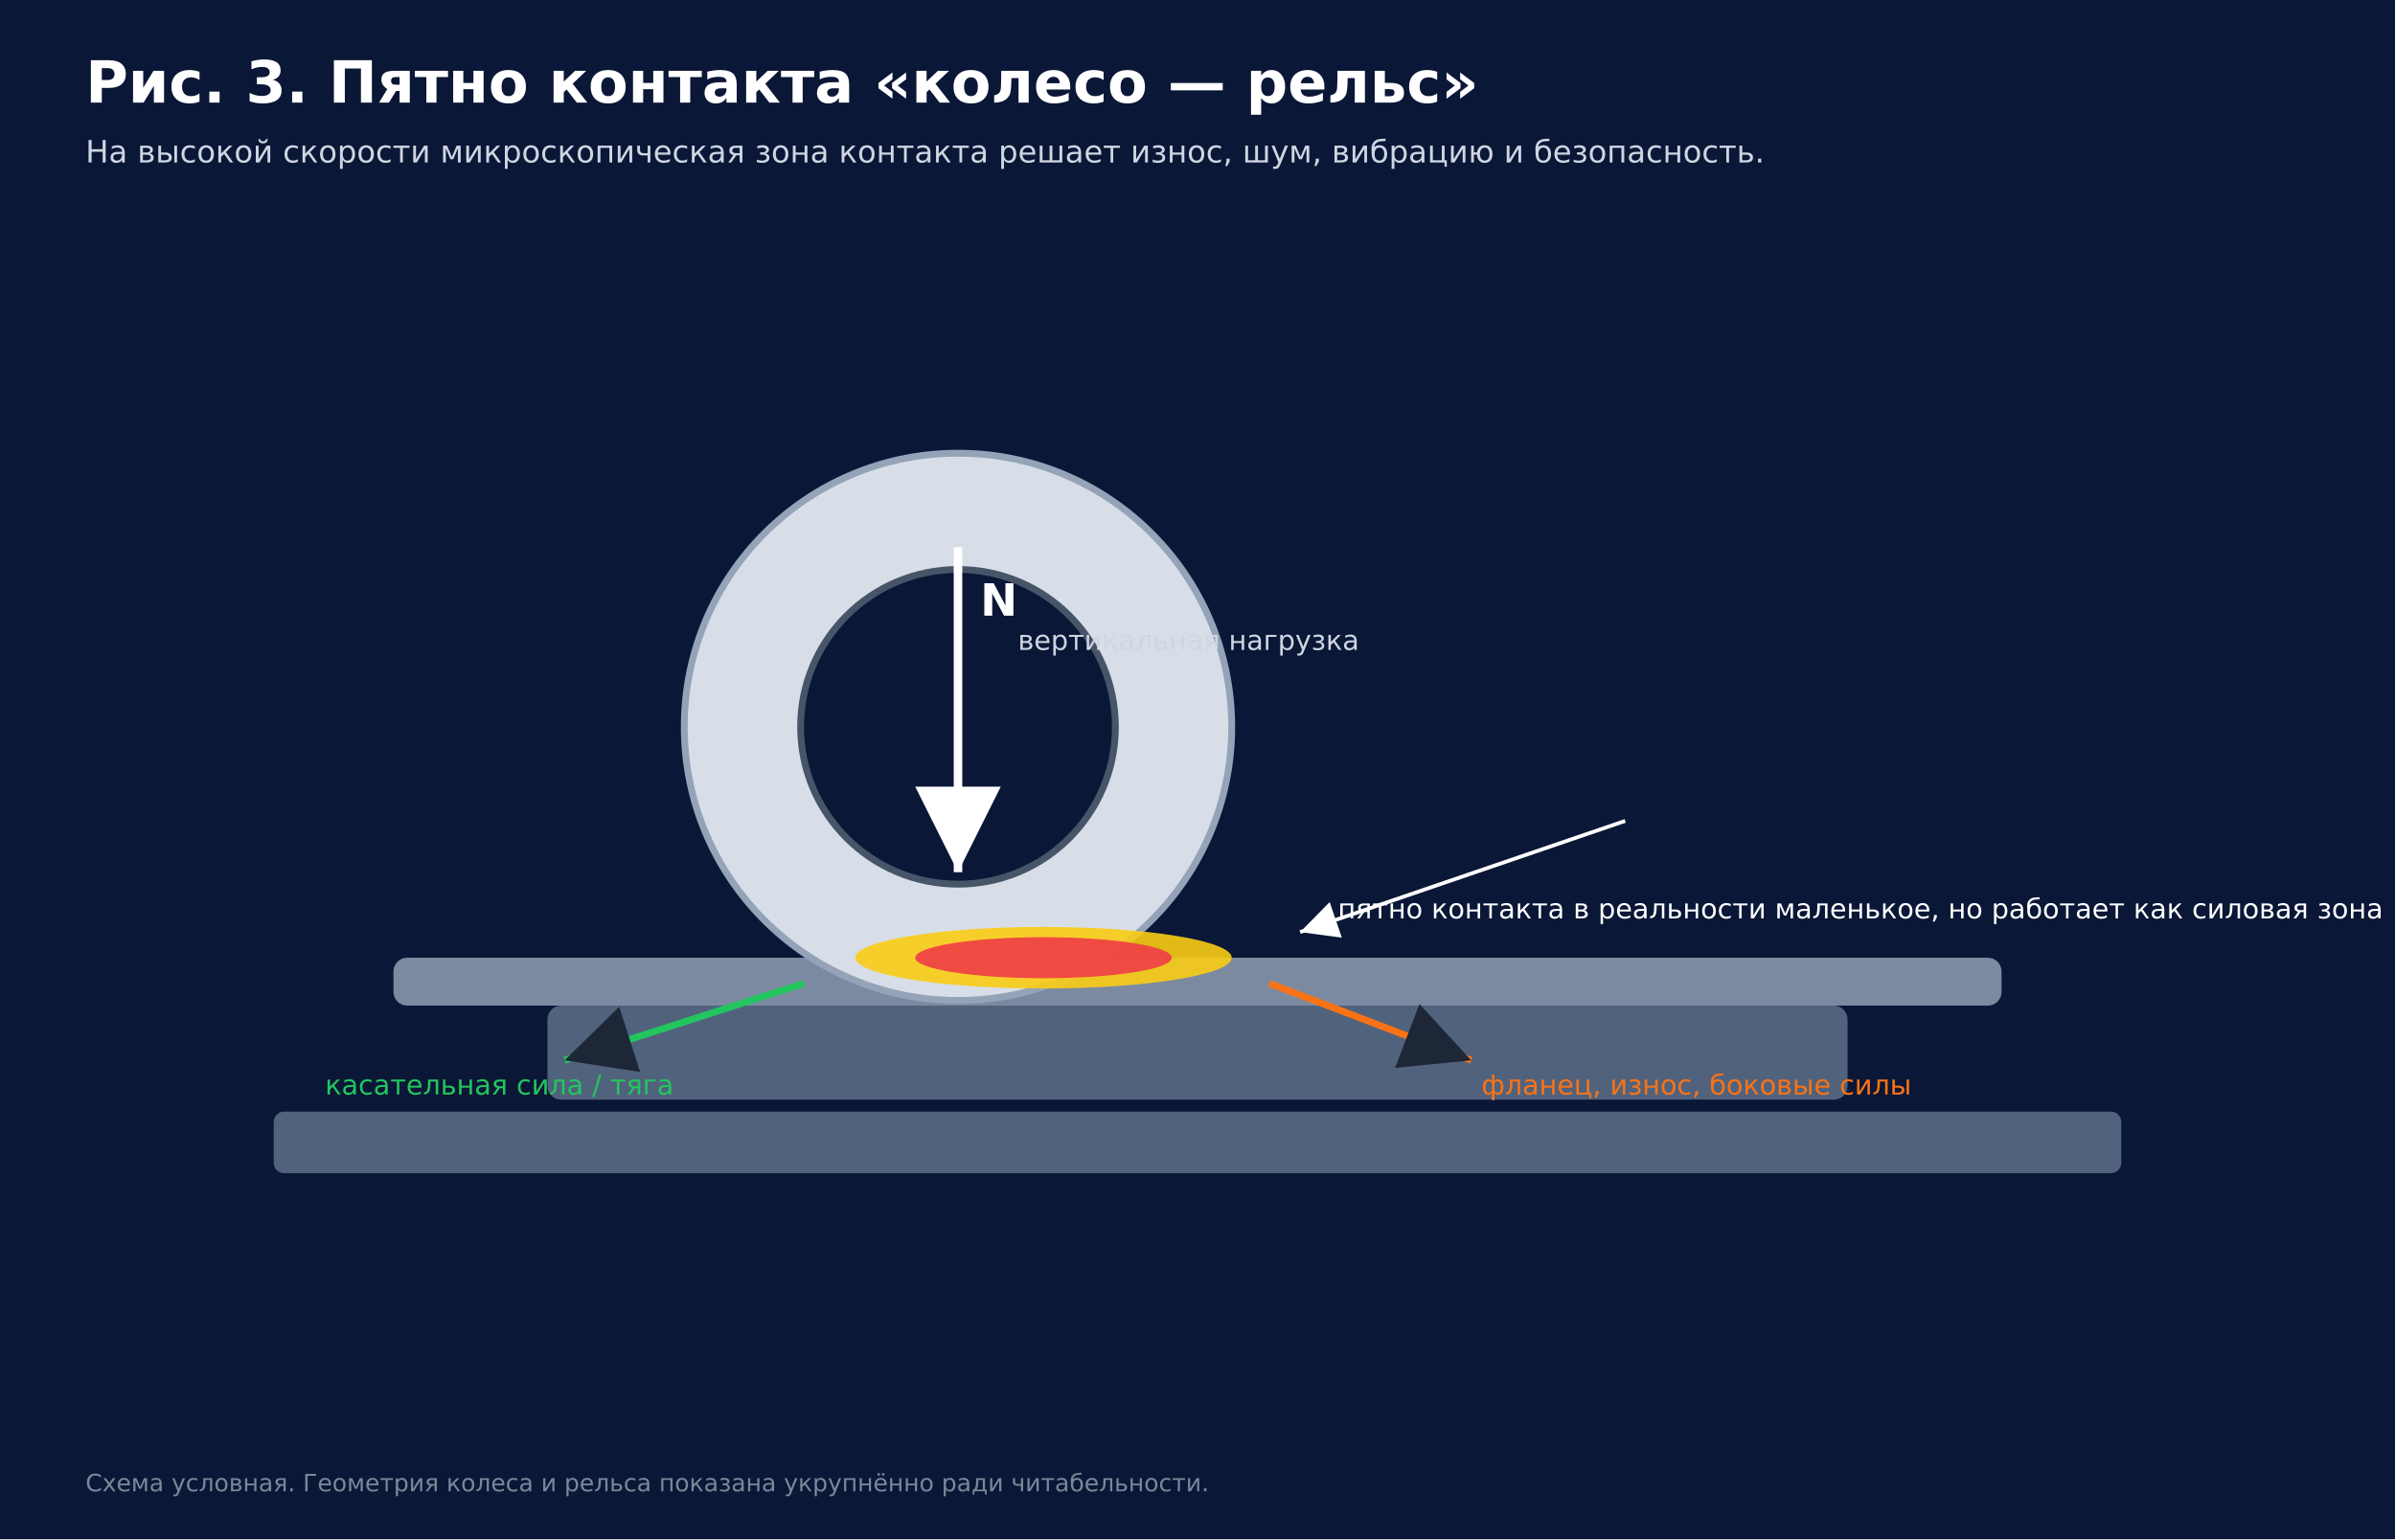
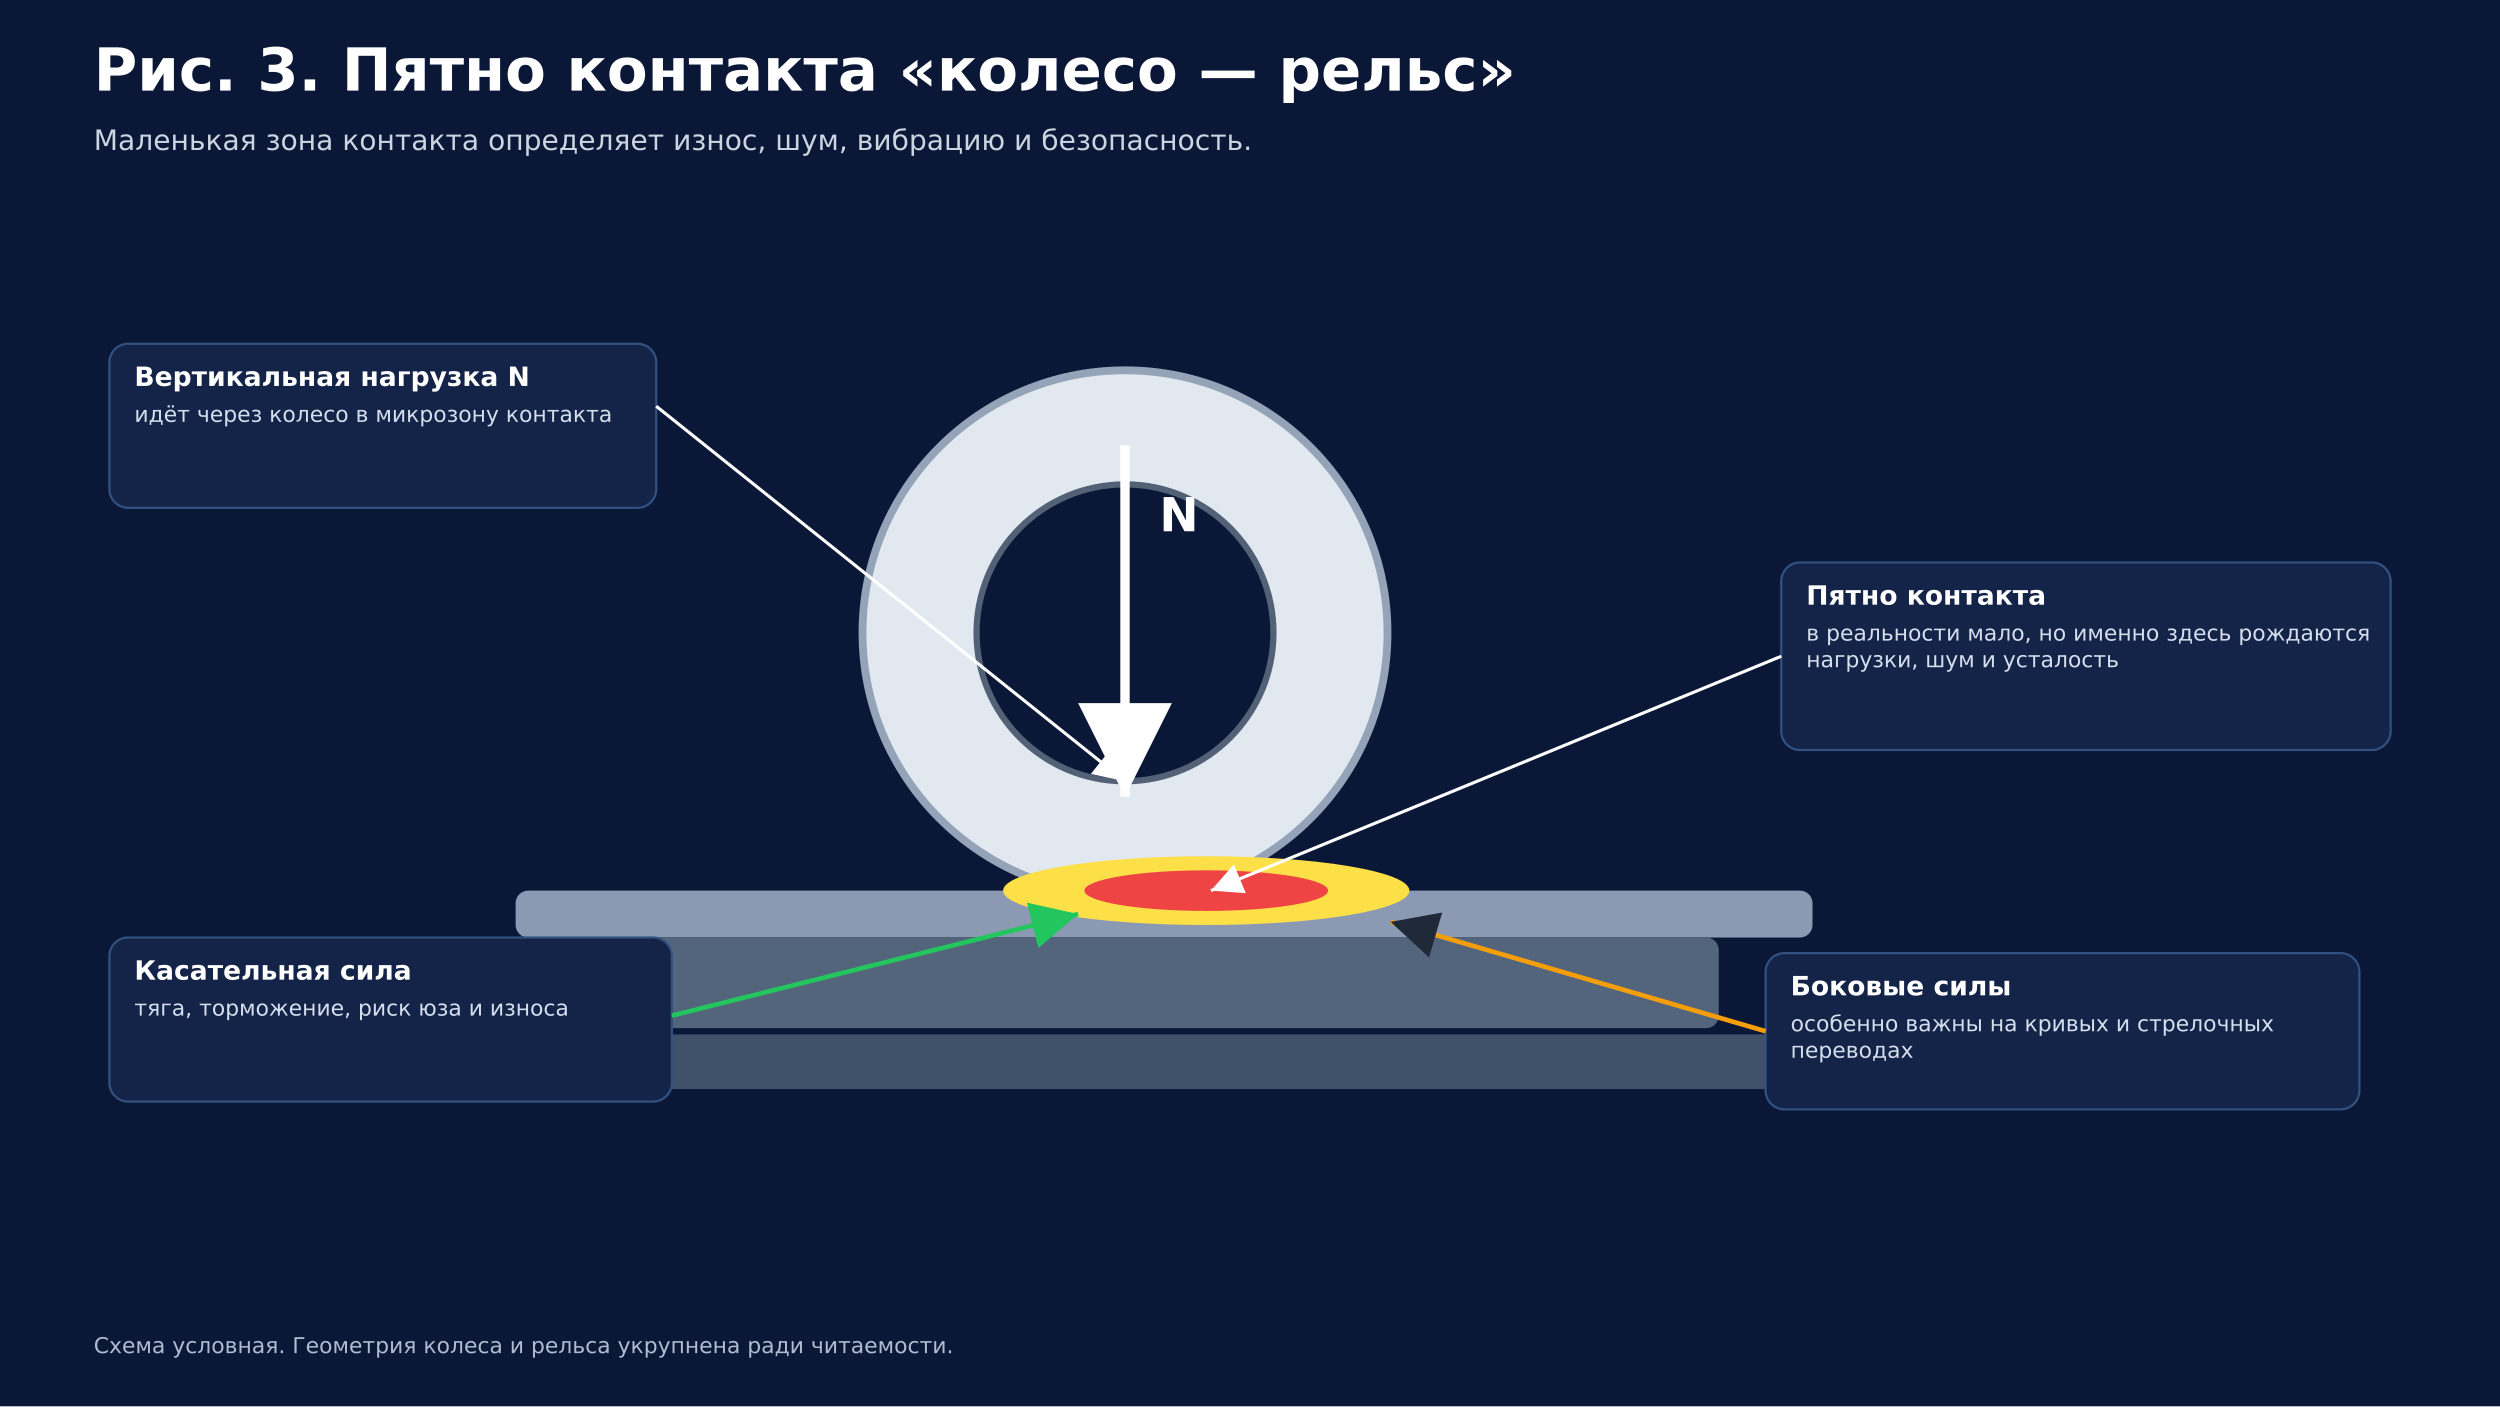
- <svg xmlns="http://www.w3.org/2000/svg" baseProfile="full" height="900" version="1.1" viewBox="0 0 1400 900" width="1400">
+ <svg xmlns="http://www.w3.org/2000/svg" baseProfile="full" height="900" version="1.1" viewBox="0 0 1600 900" width="1600">
  <defs>
    <marker id="arrow" markerHeight="10" markerWidth="10" orient="auto" refX="10" refY="5">
-       <path d="M 0 0 L 10 5 L 0 10 z" fill="#1d2737" />
+       <path d="M 0 0 L 10 5 L 0 10 z" fill="#1f2937" />
    </marker>
    <marker id="arrow_white" markerHeight="10" markerWidth="10" orient="auto" refX="10" refY="5">
-       <path d="M 0 0 L 10 5 L 0 10 z" fill="white" />
+       <path d="M 0 0 L 10 5 L 0 10 z" fill="#ffffff" />
    </marker>
-     <marker id="dot" markerHeight="8" markerWidth="8" orient="auto" refX="4" refY="4">
-       <circle cx="4" cy="4" fill="#1d2737" r="3" />
+     <marker id="arrow_red" markerHeight="10" markerWidth="10" orient="auto" refX="10" refY="5">
+       <path d="M 0 0 L 10 5 L 0 10 z" fill="#ef4444" />
+     </marker>
+     <marker id="arrow_blue" markerHeight="10" markerWidth="10" orient="auto" refX="10" refY="5">
+       <path d="M 0 0 L 10 5 L 0 10 z" fill="#2563eb" />
+     </marker>
+     <marker id="arrow_green" markerHeight="10" markerWidth="10" orient="auto" refX="10" refY="5">
+       <path d="M 0 0 L 10 5 L 0 10 z" fill="#22c55e" />
    </marker>
  </defs>
-   <rect fill="#0b1736" height="900" width="1400" x="0" y="0" />
-   <text fill="white" font-family="DejaVu Sans, Arial, sans-serif" font-size="34" font-weight="700" x="50" y="60">Рис. 3. Пятно контакта «колесо — рельс»</text>
-   <text fill="#cfd6e2" font-family="DejaVu Sans, Arial, sans-serif" font-size="18" x="50" y="95">На высокой скорости микроскопическая зона контакта решает износ, шум, вибрацию и безопасность.</text>
-   <rect fill="#7c8aa1" height="28" rx="8" width="940" x="230" y="560" />
-   <rect fill="#51627d" height="55" rx="8" width="760" x="320" y="588" />
-   <rect fill="#51627d" height="36" rx="6" width="1080" x="160" y="650" />
-   <circle cx="560" cy="425" fill="#d8dee8" r="160" stroke="#94a3b8" stroke-width="4" />
-   <circle cx="560" cy="425" fill="#0b1736" r="92" stroke="#475569" stroke-width="4" />
-   <ellipse cx="610" cy="560" fill="#facc15" opacity="0.9" rx="110" ry="18" />
-   <ellipse cx="610" cy="560" fill="#ef4444" opacity="0.95" rx="75" ry="12" />
-   <line marker-end="url(#arrow_white)" stroke="white" stroke-width="5" x1="560" x2="560" y1="320" y2="510" />
-   <text fill="white" font-family="DejaVu Sans, Arial, sans-serif" font-size="26" font-weight="700" x="573" y="360">N</text>
-   <text fill="#cfd6e2" font-family="DejaVu Sans, Arial, sans-serif" font-size="16" x="595" y="380">вертикальная нагрузка</text>
-   <line marker-end="url(#arrow)" stroke="#22c55e" stroke-width="4" x1="470" x2="330" y1="575" y2="620" />
-   <text fill="#22c55e" font-family="DejaVu Sans, Arial, sans-serif" font-size="16" x="190" y="640">касательная сила / тяга</text>
-   <line marker-end="url(#arrow)" stroke="#f97316" stroke-width="4" x1="742" x2="860" y1="575" y2="620" />
-   <text fill="#f97316" font-family="DejaVu Sans, Arial, sans-serif" font-size="16" x="866" y="640">фланец, износ, боковые силы</text>
-   <line marker-end="url(#arrow_white)" stroke="white" stroke-width="2.2" x1="950" x2="760" y1="480" y2="545" />
-   <text fill="white" font-family="DejaVu Sans, Arial, sans-serif" font-size="16" text-anchor="start" x="782" y="537">пятно контакта в реальности маленькое, но работает как силовая зона</text>
-   <text fill="#7b8799" font-family="DejaVu Sans, Arial, sans-serif" font-size="14" x="50" y="872">Схема условная. Геометрия колеса и рельса показана укрупнённо ради читабельности.</text>
+   <rect fill="#0b1736" height="900" width="1600" x="0" y="0" />
+   <text fill="#ffffff" font-family="DejaVu Sans, Arial, sans-serif" font-size="38" font-weight="700" text-anchor="start" x="60" y="58">Рис. 3. Пятно контакта «колесо — рельс»</text>
+   <text fill="#cbd5e1" font-family="DejaVu Sans, Arial, sans-serif" font-size="18" font-weight="normal" text-anchor="start" x="60" y="96">Маленькая зона контакта определяет износ, шум, вибрацию и безопасность.</text>
+   <rect fill="#8b9ab2" height="30" rx="8" width="830" x="330" y="570" />
+   <rect fill="#53647d" height="58" rx="8" width="710" x="390" y="600" />
+   <rect fill="#40516a" height="35" rx="6" width="1020" x="240" y="662" />
+   <circle cx="720" cy="405" fill="#e2e8f0" r="168" stroke="#94a3b8" stroke-width="5" />
+   <circle cx="720" cy="405" fill="#0b1736" r="95" stroke="#526176" stroke-width="4" />
+   <ellipse cx="772" cy="570" fill="#fde047" rx="130" ry="22" />
+   <ellipse cx="772" cy="570" fill="#ef4444" rx="78" ry="13" />
+   <rect fill="#142449" height="105" rx="12" ry="12" stroke="#315281" stroke-width="1.4" width="350" x="70" y="220" />
+   <text fill="#ffffff" font-family="DejaVu Sans, Arial, sans-serif" font-size="17" font-weight="700" text-anchor="start" x="86" y="247">Вертикальная нагрузка N</text>
+   <text fill="#d5deec" font-family="DejaVu Sans, Arial, sans-serif" font-size="14" font-weight="normal" text-anchor="start" x="86" y="270">идёт через колесо в микрозону контакта</text>
+   <rect fill="#142449" height="105" rx="12" ry="12" stroke="#315281" stroke-width="1.4" width="360" x="70" y="600" />
+   <text fill="#ffffff" font-family="DejaVu Sans, Arial, sans-serif" font-size="17" font-weight="700" text-anchor="start" x="86" y="627">Касательная сила</text>
+   <text fill="#d5deec" font-family="DejaVu Sans, Arial, sans-serif" font-size="14" font-weight="normal" text-anchor="start" x="86" y="650">тяга, торможение, риск юза и износа</text>
+   <rect fill="#142449" height="120" rx="12" ry="12" stroke="#315281" stroke-width="1.4" width="390" x="1140" y="360" />
+   <text fill="#ffffff" font-family="DejaVu Sans, Arial, sans-serif" font-size="17" font-weight="700" text-anchor="start" x="1156" y="387">Пятно контакта</text>
+   <text fill="#d5deec" font-family="DejaVu Sans, Arial, sans-serif" font-size="14" font-weight="normal" text-anchor="start" x="1156" y="410">в реальности мало, но именно здесь рождаются</text>
+   <text fill="#d5deec" font-family="DejaVu Sans, Arial, sans-serif" font-size="14" font-weight="normal" text-anchor="start" x="1156" y="427">нагрузки, шум и усталость</text>
+   <rect fill="#142449" height="100" rx="12" ry="12" stroke="#315281" stroke-width="1.4" width="380" x="1130" y="610" />
+   <text fill="#ffffff" font-family="DejaVu Sans, Arial, sans-serif" font-size="17" font-weight="700" text-anchor="start" x="1146" y="637">Боковые силы</text>
+   <text fill="#d5deec" font-family="DejaVu Sans, Arial, sans-serif" font-size="14" font-weight="normal" text-anchor="start" x="1146" y="660">особенно важны на кривых и стрелочных</text>
+   <text fill="#d5deec" font-family="DejaVu Sans, Arial, sans-serif" font-size="14" font-weight="normal" text-anchor="start" x="1146" y="677">переводах</text>
+   <line marker-end="url(#arrow_white)" stroke="#ffffff" stroke-width="2" x1="420" x2="720" y1="260" y2="500" />
+   <line marker-end="url(#arrow_green)" stroke="#22c55e" stroke-width="3" x1="430" x2="690" y1="650" y2="585" />
+   <line marker-end="url(#arrow_white)" stroke="#ffffff" stroke-width="2" x1="1140" x2="775" y1="420" y2="570" />
+   <line marker-end="url(#arrow)" stroke="#f59e0b" stroke-width="3" x1="1130" x2="890" y1="660" y2="590" />
+   <line marker-end="url(#arrow_white)" stroke="#ffffff" stroke-width="6" x1="720" x2="720" y1="285" y2="510" />
+   <text fill="#ffffff" font-family="DejaVu Sans, Arial, sans-serif" font-size="30" font-weight="700" x="742" y="340">N</text>
+   <text fill="#aebbd0" font-family="DejaVu Sans, Arial, sans-serif" font-size="14" font-weight="normal" text-anchor="start" x="60" y="866">Схема условная. Геометрия колеса и рельса укрупнена ради читаемости.</text>
</svg>
